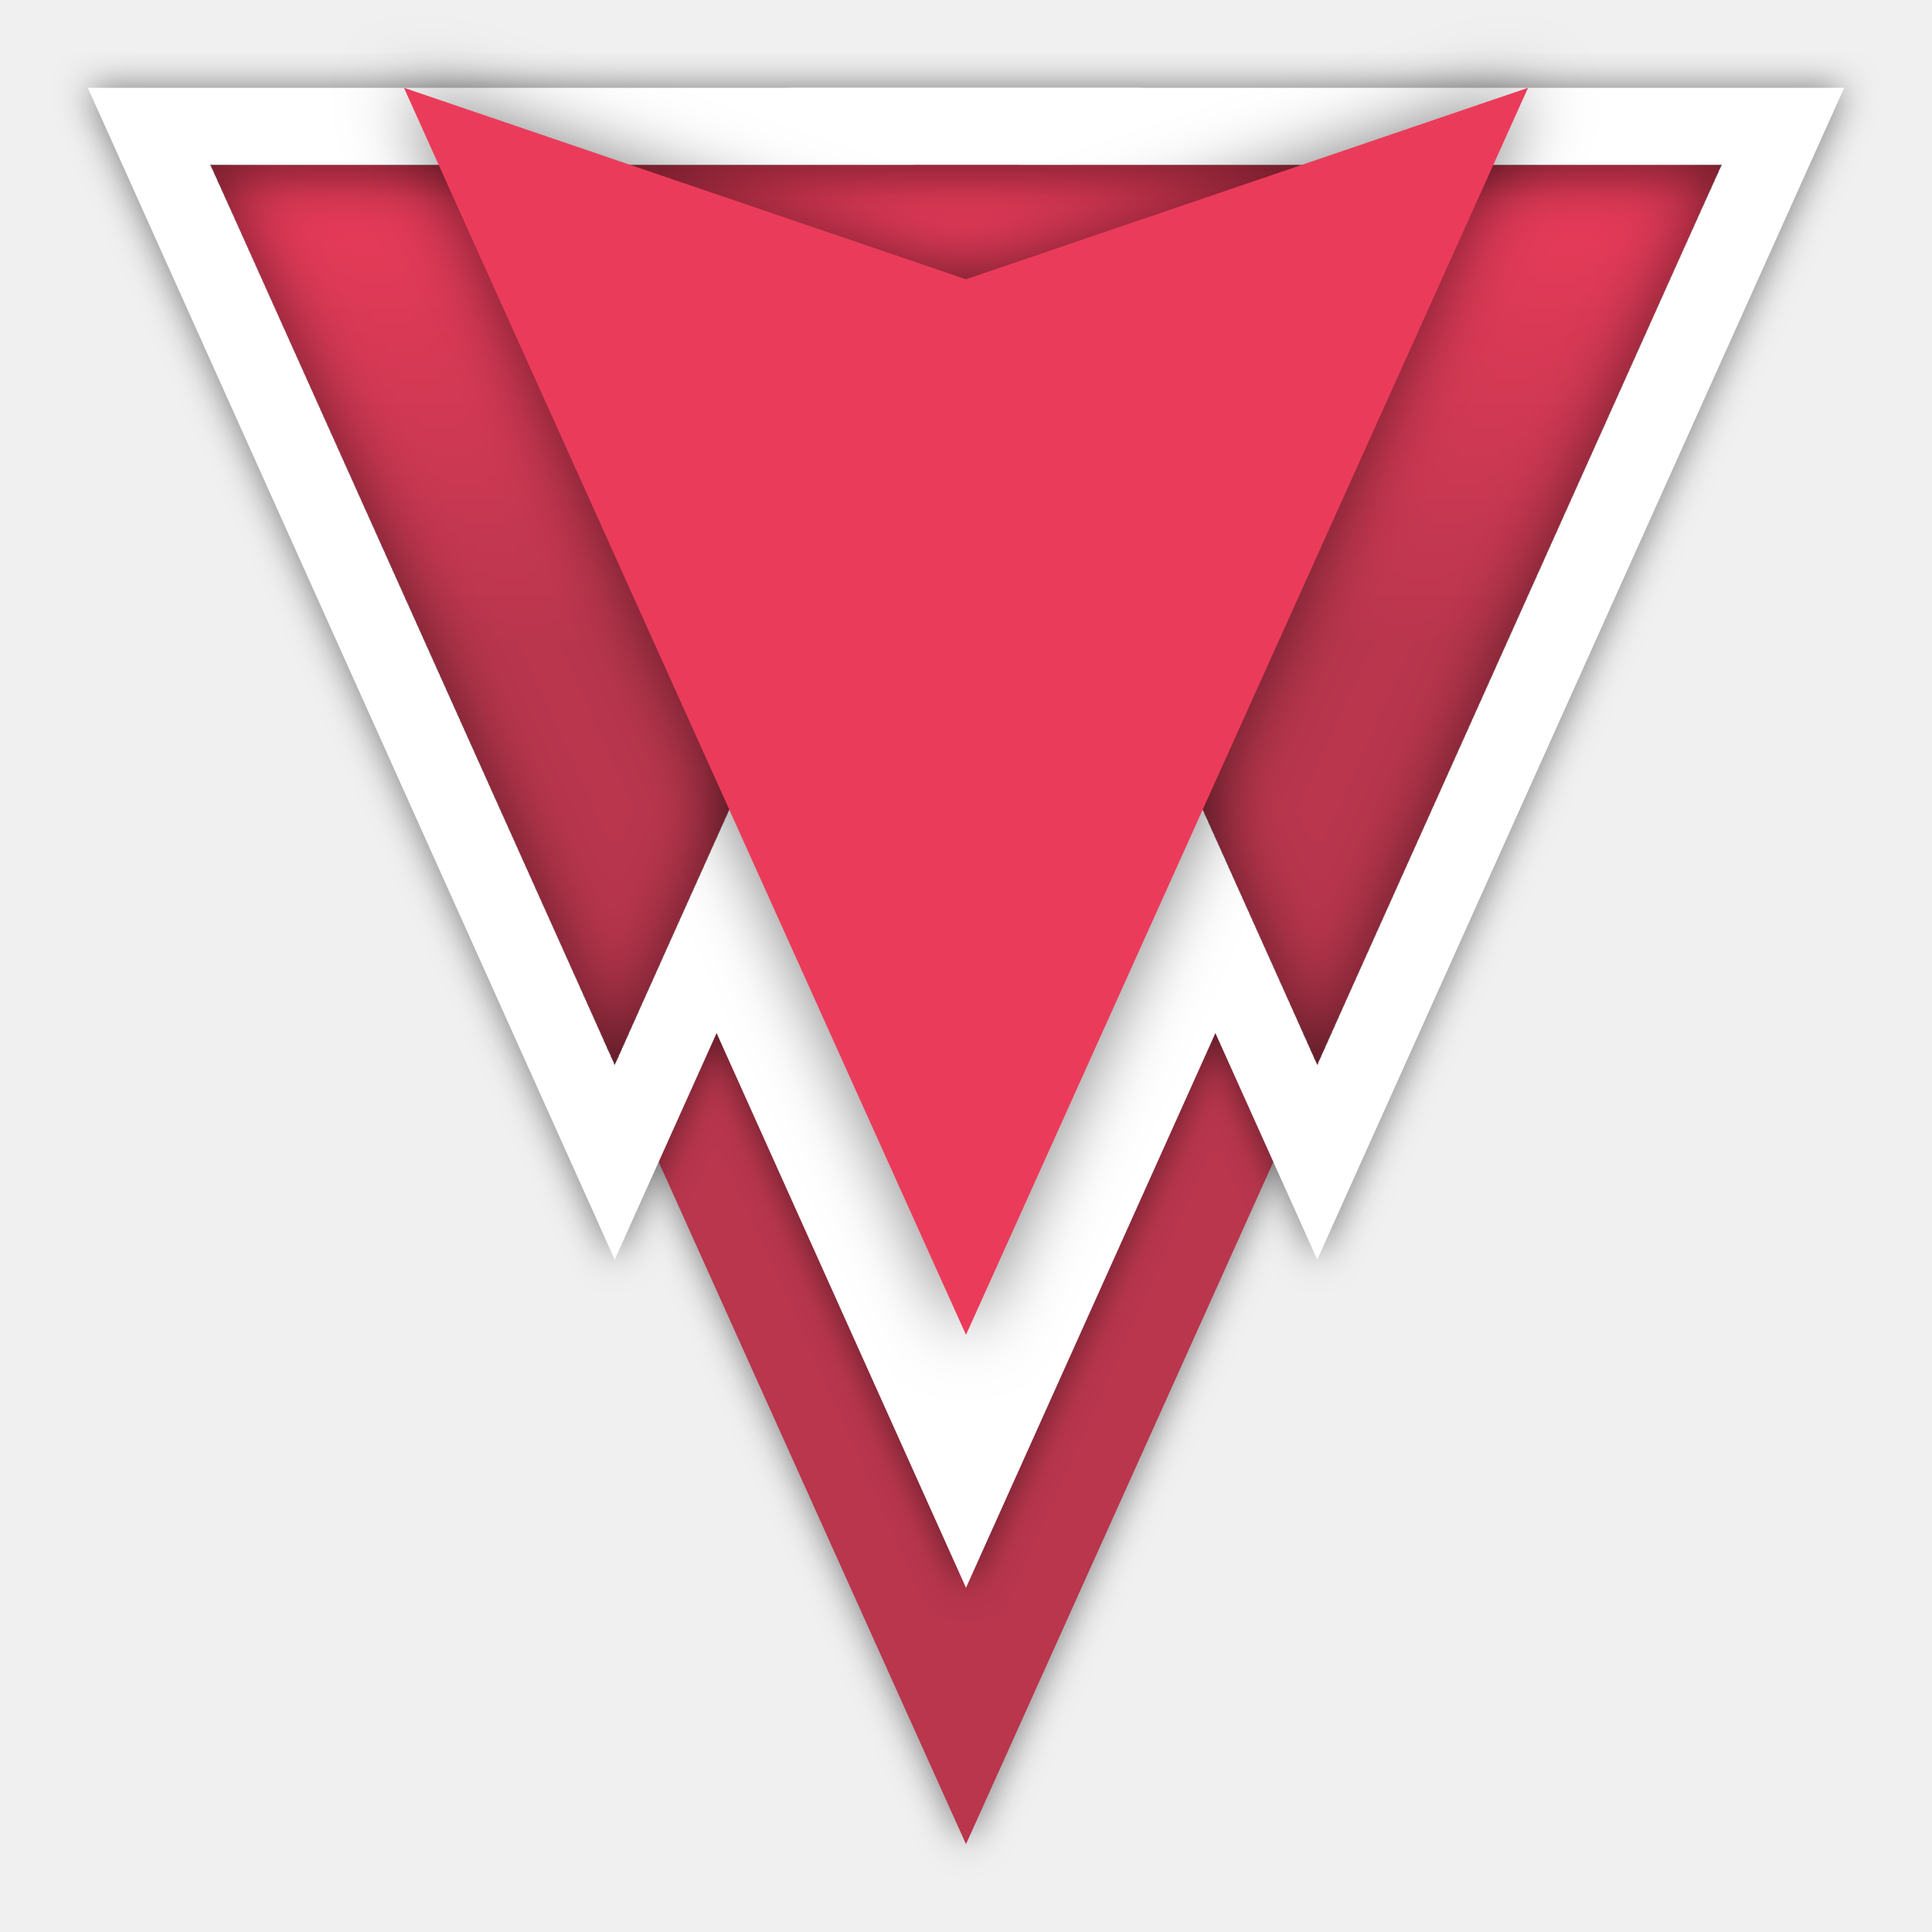
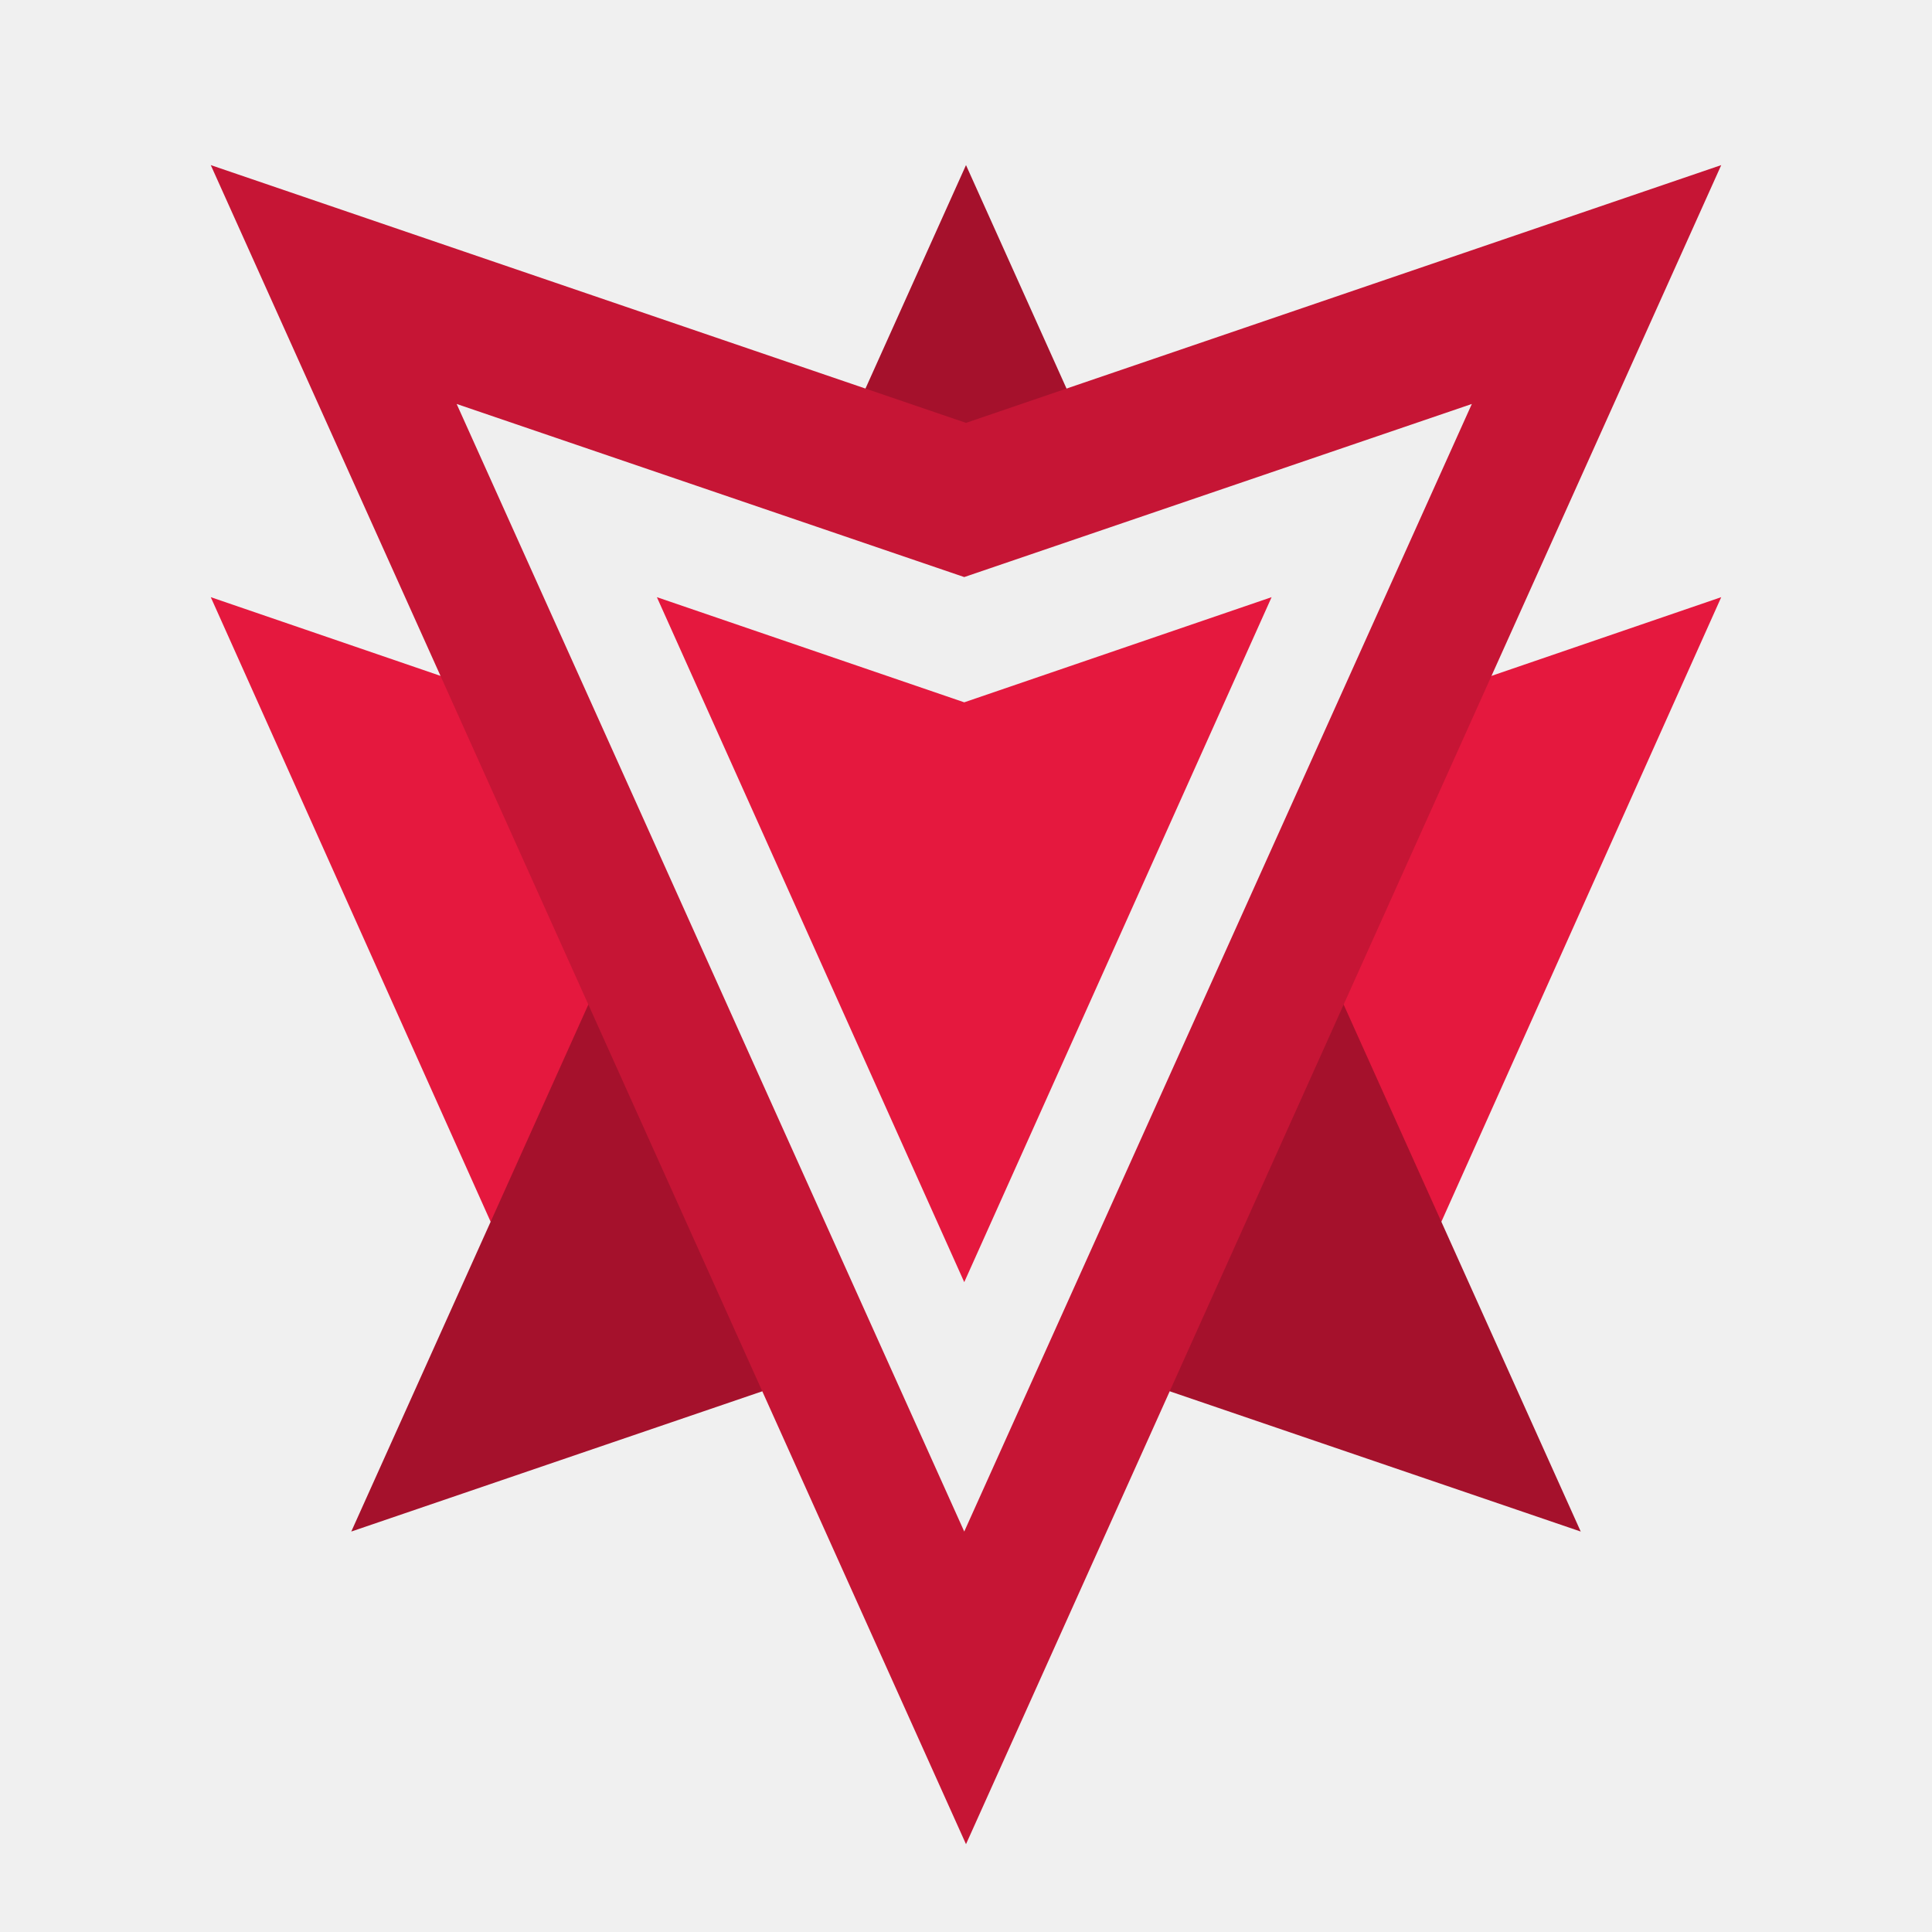
<svg xmlns="http://www.w3.org/2000/svg" width="550" height="550" viewBox="0 0 550 550" fill="none">
-   <g filter="url(#filter0_d)">
-     <path d="M275 525L75 81L475 81L275 525Z" fill="#B9364D" />
-   </g>
-   <g filter="url(#filter1_d)">
-     <path d="M275 452L125 118.406H425L275 452Z" fill="white" />
-     <path d="M375 358.594L225 25L525 25L375 358.594Z" fill="white" />
-     <path d="M175 358.594L25 25L325 25L175 358.594Z" fill="white" />
-   </g>
-   <g filter="url(#filter2_i)">
-     <path d="M375 303L260 47L490 47L375 303Z" fill="url(#paint0_linear)" />
-     <path d="M175 303L60 47L290 47L175 303Z" fill="url(#paint1_linear)" />
-   </g>
-   <g filter="url(#filter3_d)">
-     <path d="M275 380L115 25L275 79.5L435 25L275 380Z" fill="#EB3B5A" />
-   </g>
-   <defs>
-     <filter id="filter0_d" x="65" y="71" width="420" height="464" filterUnits="userSpaceOnUse" color-interpolation-filters="sRGB">
-       <feFlood flood-opacity="0" result="BackgroundImageFix" />
-       <feColorMatrix in="SourceAlpha" type="matrix" values="0 0 0 0 0 0 0 0 0 0 0 0 0 0 0 0 0 0 127 0" />
-       <feOffset />
-       <feGaussianBlur stdDeviation="5" />
-       <feColorMatrix type="matrix" values="0 0 0 0 0 0 0 0 0 0 0 0 0 0 0 0 0 0 0.5 0" />
-       <feBlend mode="normal" in2="BackgroundImageFix" result="effect1_dropShadow" />
-       <feBlend mode="normal" in="SourceGraphic" in2="effect1_dropShadow" result="shape" />
-     </filter>
-     <filter id="filter1_d" x="15" y="15" width="520" height="447" filterUnits="userSpaceOnUse" color-interpolation-filters="sRGB">
-       <feFlood flood-opacity="0" result="BackgroundImageFix" />
-       <feColorMatrix in="SourceAlpha" type="matrix" values="0 0 0 0 0 0 0 0 0 0 0 0 0 0 0 0 0 0 127 0" />
-       <feOffset />
-       <feGaussianBlur stdDeviation="5" />
-       <feColorMatrix type="matrix" values="0 0 0 0 0 0 0 0 0 0 0 0 0 0 0 0 0 0 0.5 0" />
-       <feBlend mode="normal" in2="BackgroundImageFix" result="effect1_dropShadow" />
-       <feBlend mode="normal" in="SourceGraphic" in2="effect1_dropShadow" result="shape" />
-     </filter>
-     <filter id="filter2_i" x="60" y="47" width="430" height="256" filterUnits="userSpaceOnUse" color-interpolation-filters="sRGB">
-       <feFlood flood-opacity="0" result="BackgroundImageFix" />
-       <feBlend mode="normal" in="SourceGraphic" in2="BackgroundImageFix" result="shape" />
-       <feColorMatrix in="SourceAlpha" type="matrix" values="0 0 0 0 0 0 0 0 0 0 0 0 0 0 0 0 0 0 127 0" result="hardAlpha" />
-       <feOffset />
-       <feGaussianBlur stdDeviation="10" />
-       <feComposite in2="hardAlpha" operator="arithmetic" k2="-1" k3="1" />
-       <feColorMatrix type="matrix" values="0 0 0 0 0 0 0 0 0 0 0 0 0 0 0 0 0 0 0.5 0" />
-       <feBlend mode="normal" in2="shape" result="effect1_innerShadow" />
-     </filter>
-     <filter id="filter3_d" x="95" y="5" width="360" height="395" filterUnits="userSpaceOnUse" color-interpolation-filters="sRGB">
-       <feFlood flood-opacity="0" result="BackgroundImageFix" />
-       <feColorMatrix in="SourceAlpha" type="matrix" values="0 0 0 0 0 0 0 0 0 0 0 0 0 0 0 0 0 0 127 0" />
-       <feOffset />
-       <feGaussianBlur stdDeviation="10" />
-       <feColorMatrix type="matrix" values="0 0 0 0 0 0 0 0 0 0 0 0 0 0 0 0 0 0 0.5 0" />
-       <feBlend mode="normal" in2="BackgroundImageFix" result="effect1_dropShadow" />
-       <feBlend mode="normal" in="SourceGraphic" in2="effect1_dropShadow" result="shape" />
-     </filter>
-     <linearGradient id="paint0_linear" x1="275" y1="47" x2="275" y2="303" gradientUnits="userSpaceOnUse">
-       <stop stop-color="#EB3B5A" />
-       <stop offset="0.531" stop-color="#B9364D" />
-     </linearGradient>
-     <linearGradient id="paint1_linear" x1="275" y1="47" x2="275" y2="303" gradientUnits="userSpaceOnUse">
-       <stop stop-color="#EB3B5A" />
-       <stop offset="0.531" stop-color="#B9364D" />
-     </linearGradient>
-   </defs>
+   <path d="M408 353L326 170L408 198.094L490 170L408 353Z" fill="#E5183E" />
+   <path d="M142 353L60 170L142 198.094L224 170L142 353Z" fill="#E5183E" />
+   <path d="M275 47L450 436L275 376.28L100 436L275 47Z" fill="#A5112C" />
+   <path d="M275 525L60 47L275 120.383L490 47L275 525Z" fill="#C61535" />
+   <path d="M274.5 436L130 115L274.5 164.28L419 115L274.5 436Z" fill="#EFEFEF" />
+   <path d="M274.5 365L187 170L274.5 199.937L362 170L274.5 365Z" fill="#E5183E" />
</svg>
